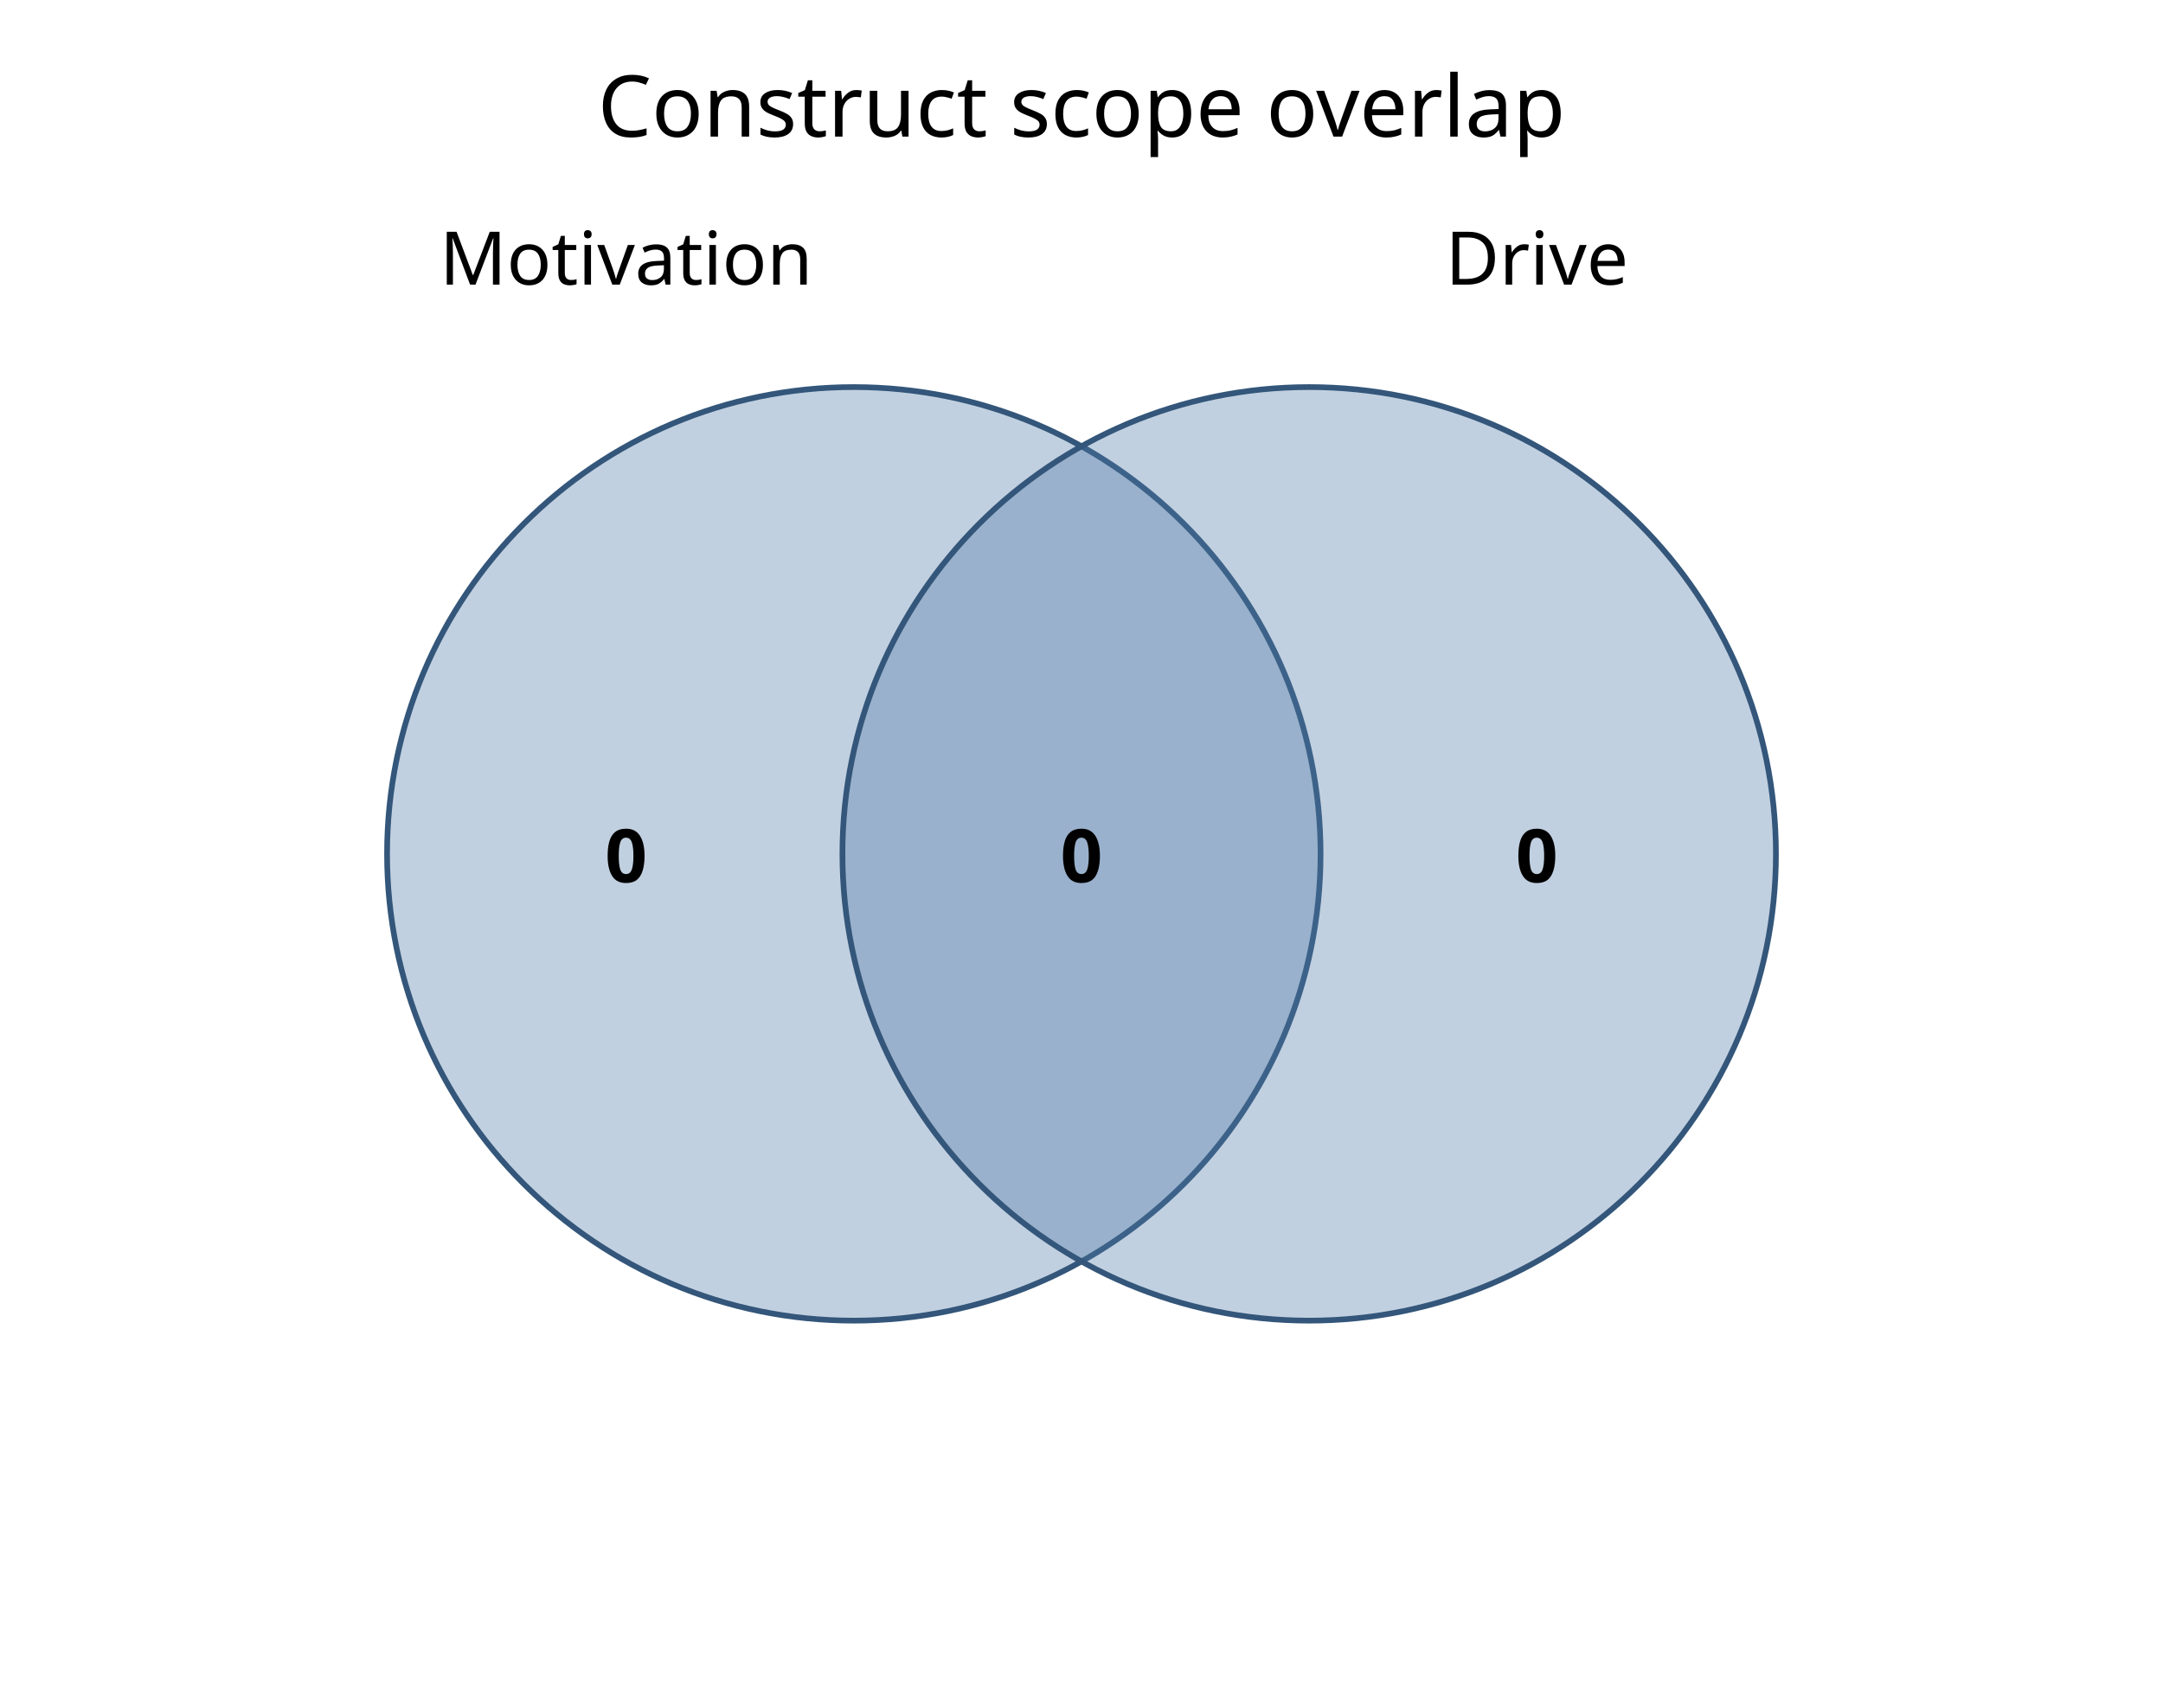
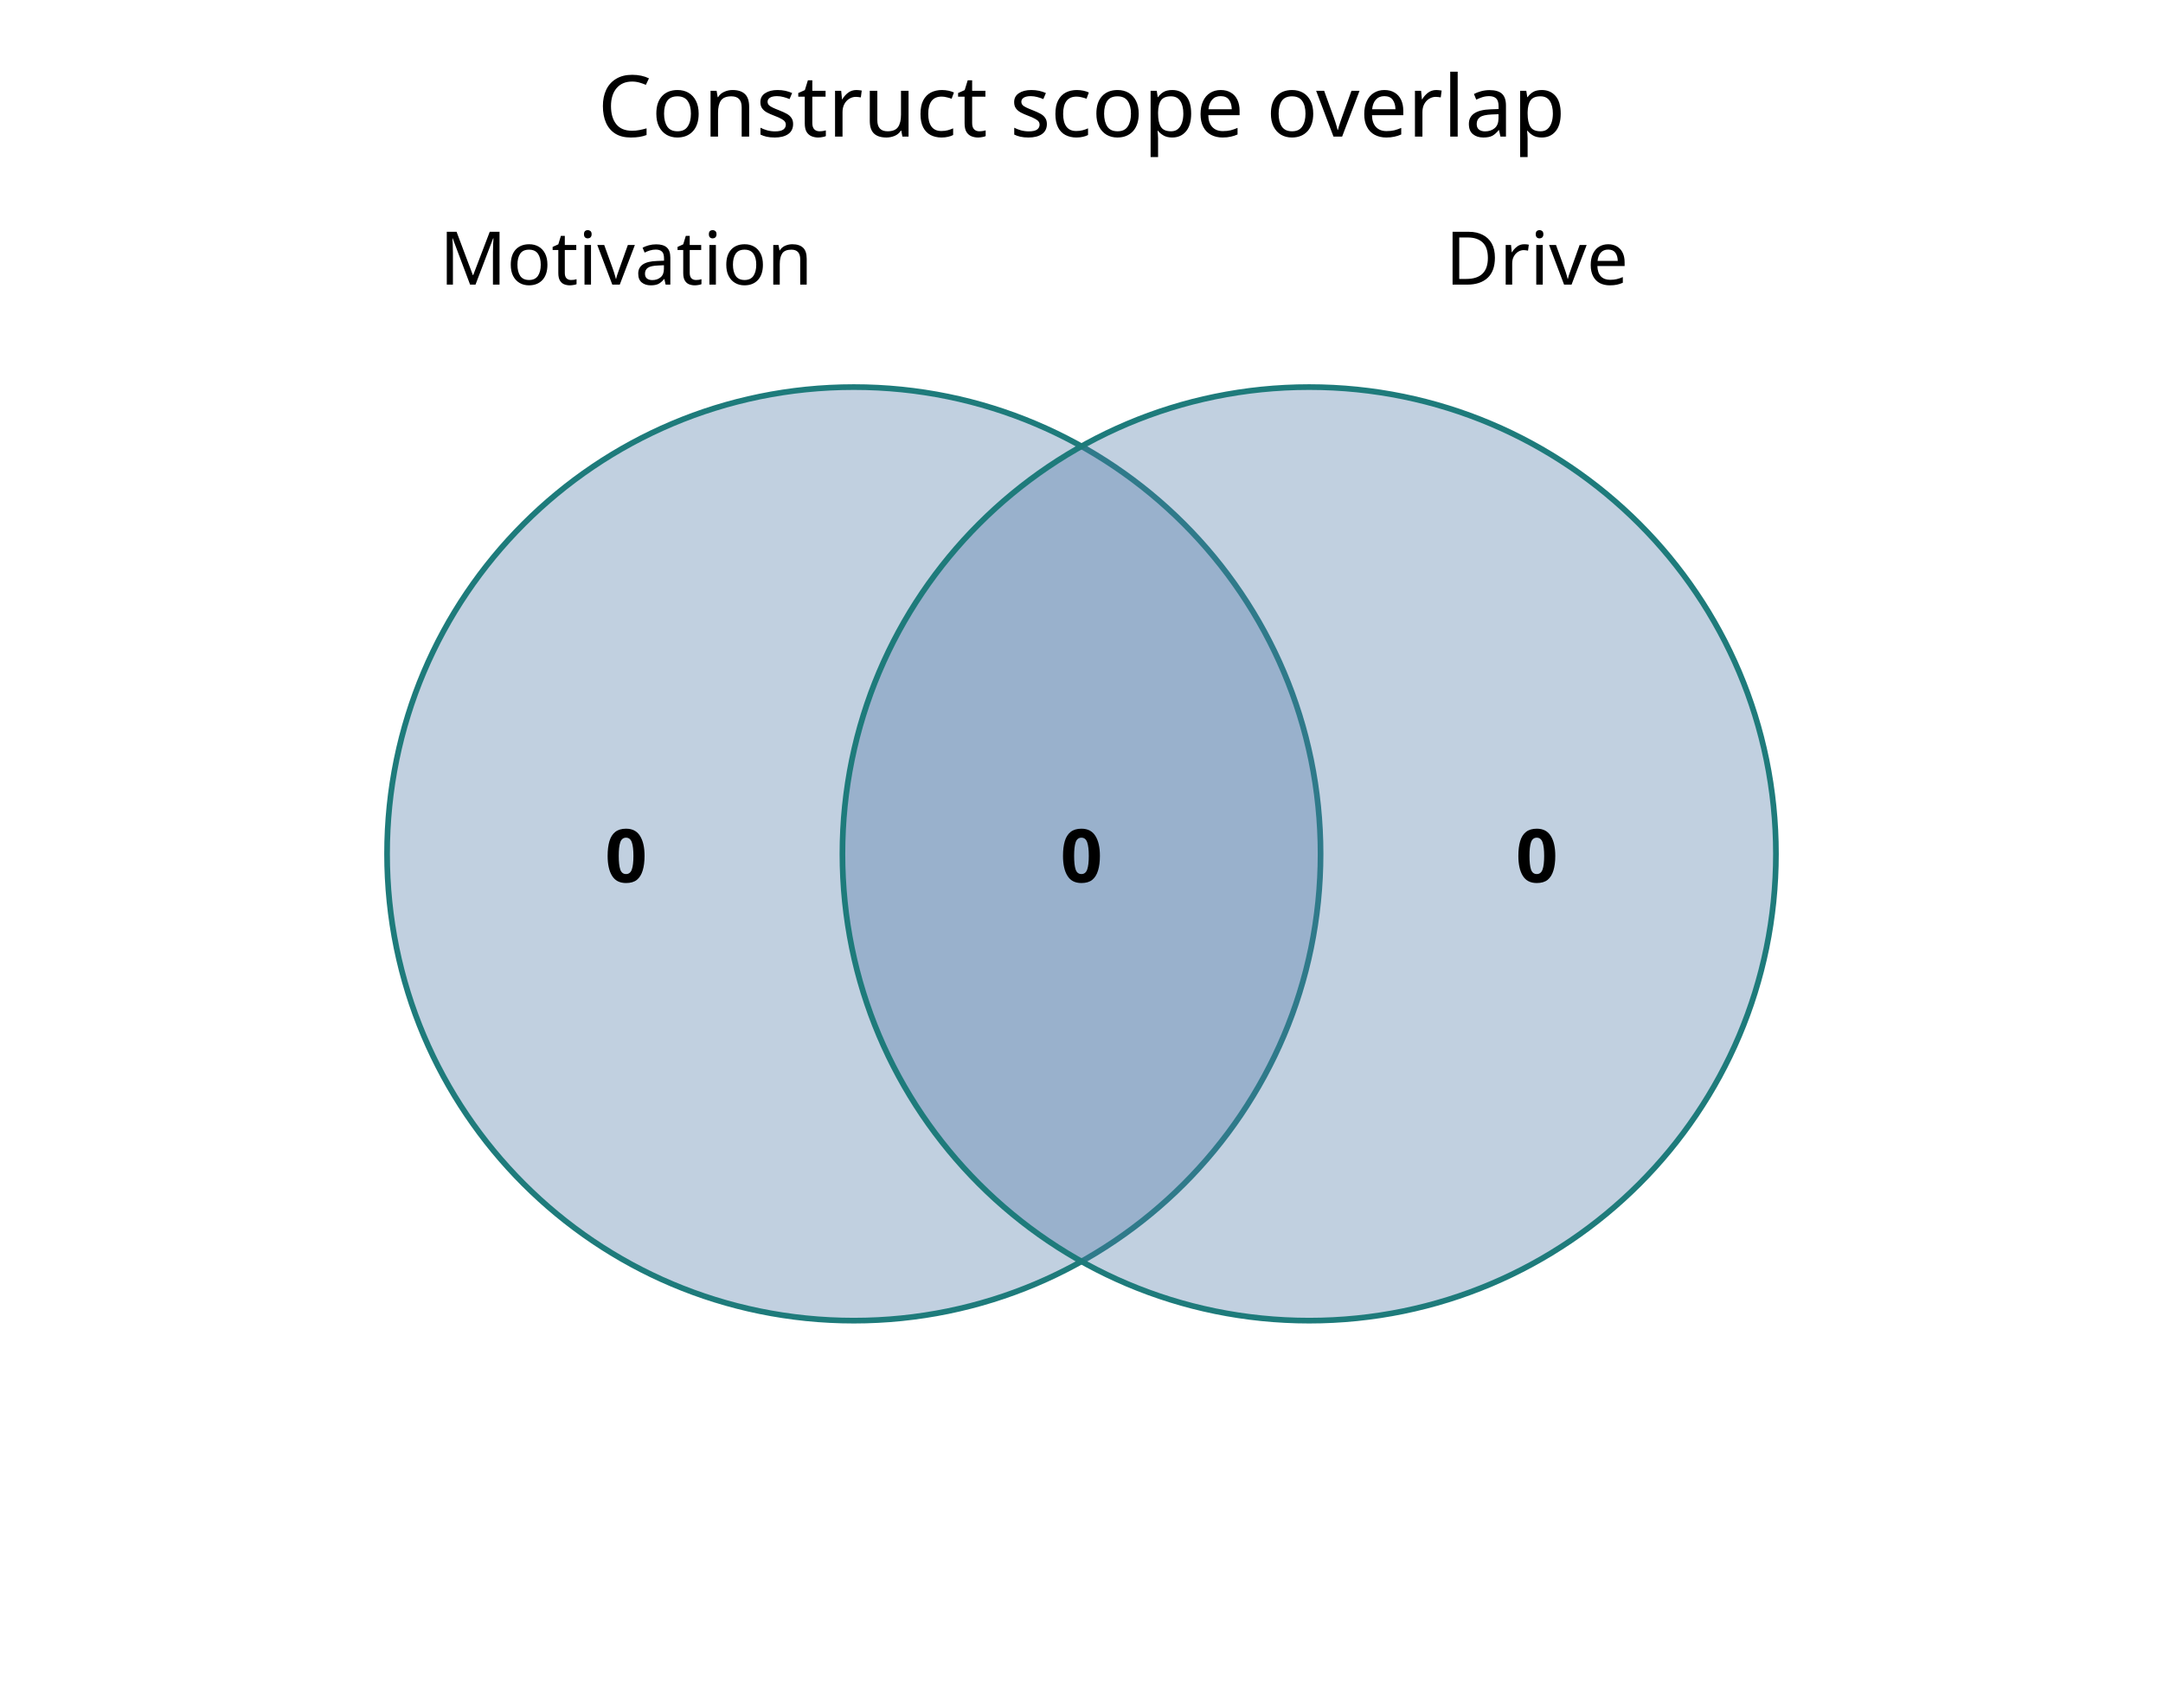
- <svg xmlns="http://www.w3.org/2000/svg" viewBox="0 0 380 300" font-family="sans-serif" font-size="13">
+ <svg xmlns="http://www.w3.org/2000/svg" width="380" height="300" viewBox="0 0 380 300" font-family="sans-serif" font-size="13">
  <text x="190" y="24" text-anchor="middle" font-size="15">Construct scope overlap</text>
-   <circle cx="150" cy="150" r="82" fill="#4e79a7" fill-opacity="0.35" stroke="#33567a" />
-   <circle cx="230" cy="150" r="82" fill="#4e79a7" fill-opacity="0.35" stroke="#33567a" />
+   <circle cx="150" cy="150" r="82" fill="#4e79a7" fill-opacity="0.35" stroke="#1e7b7b" />
+   <circle cx="230" cy="150" r="82" fill="#4e79a7" fill-opacity="0.35" stroke="#1e7b7b" />
  <text x="110" y="50" text-anchor="middle">Motivation</text>
  <text x="270" y="50" text-anchor="middle">Drive</text>
  <text x="110" y="155" text-anchor="middle" font-weight="bold">0</text>
  <text x="190" y="155" text-anchor="middle" font-weight="bold">0</text>
  <text x="270" y="155" text-anchor="middle" font-weight="bold">0</text>
</svg>
